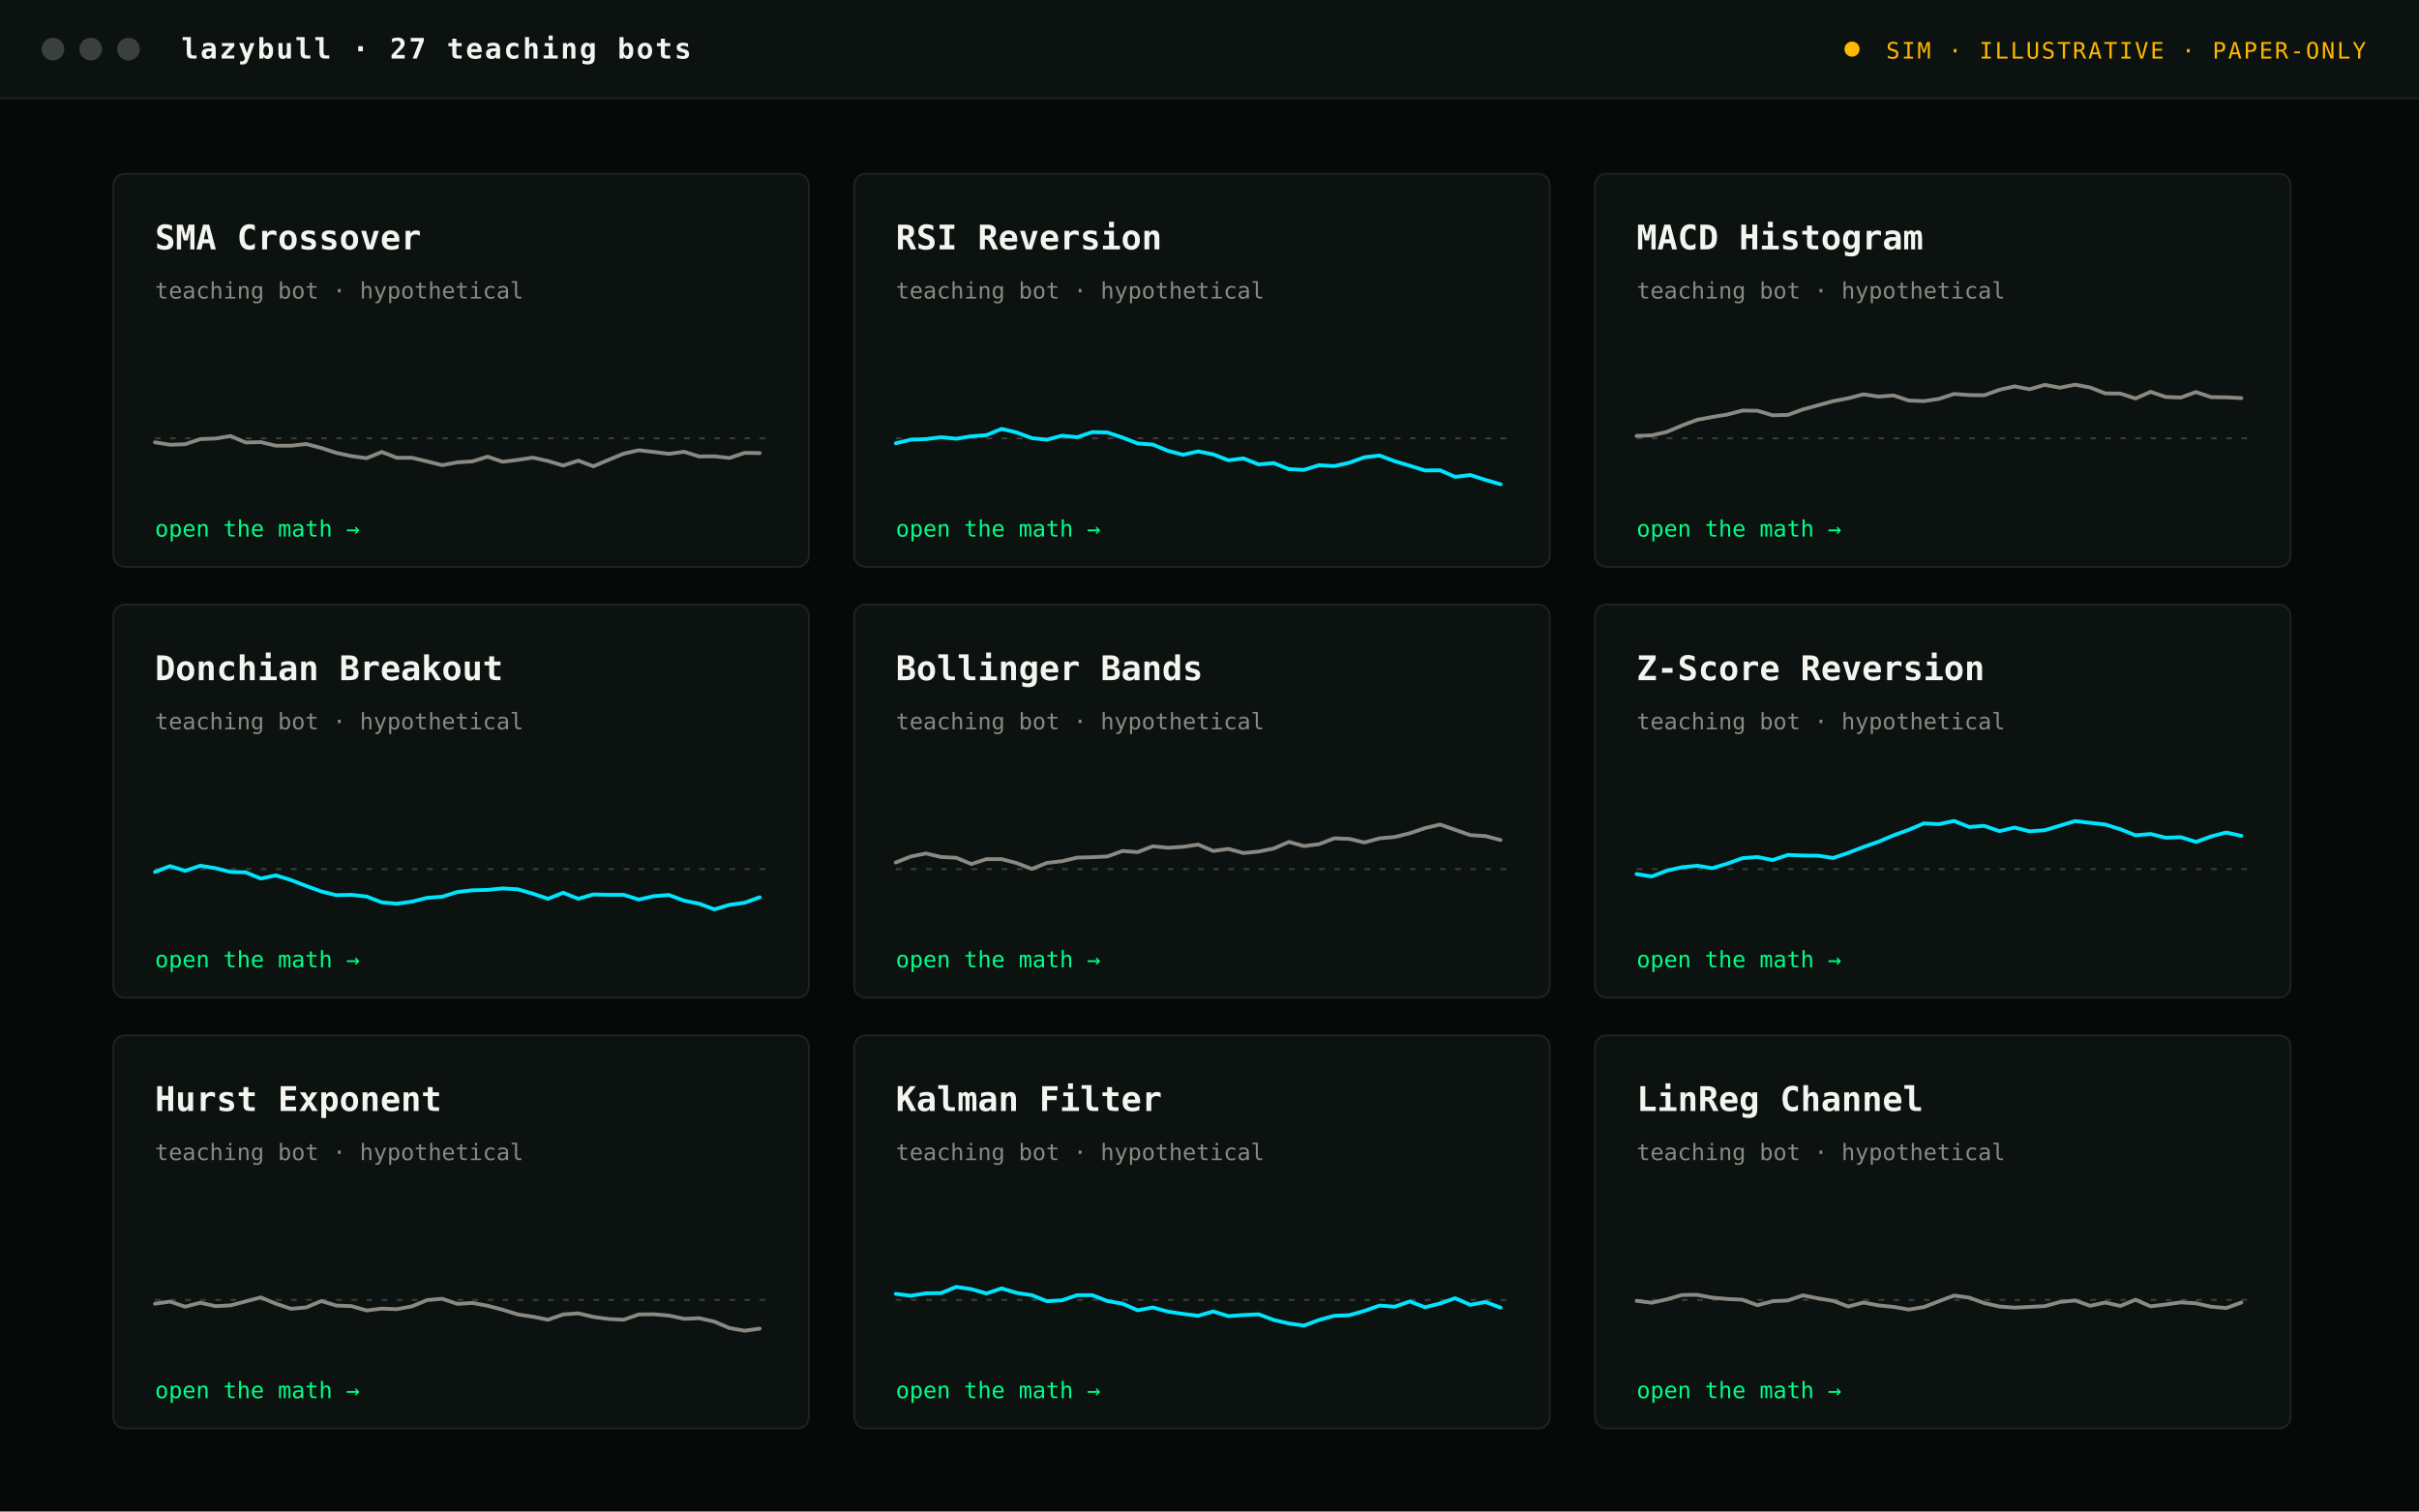
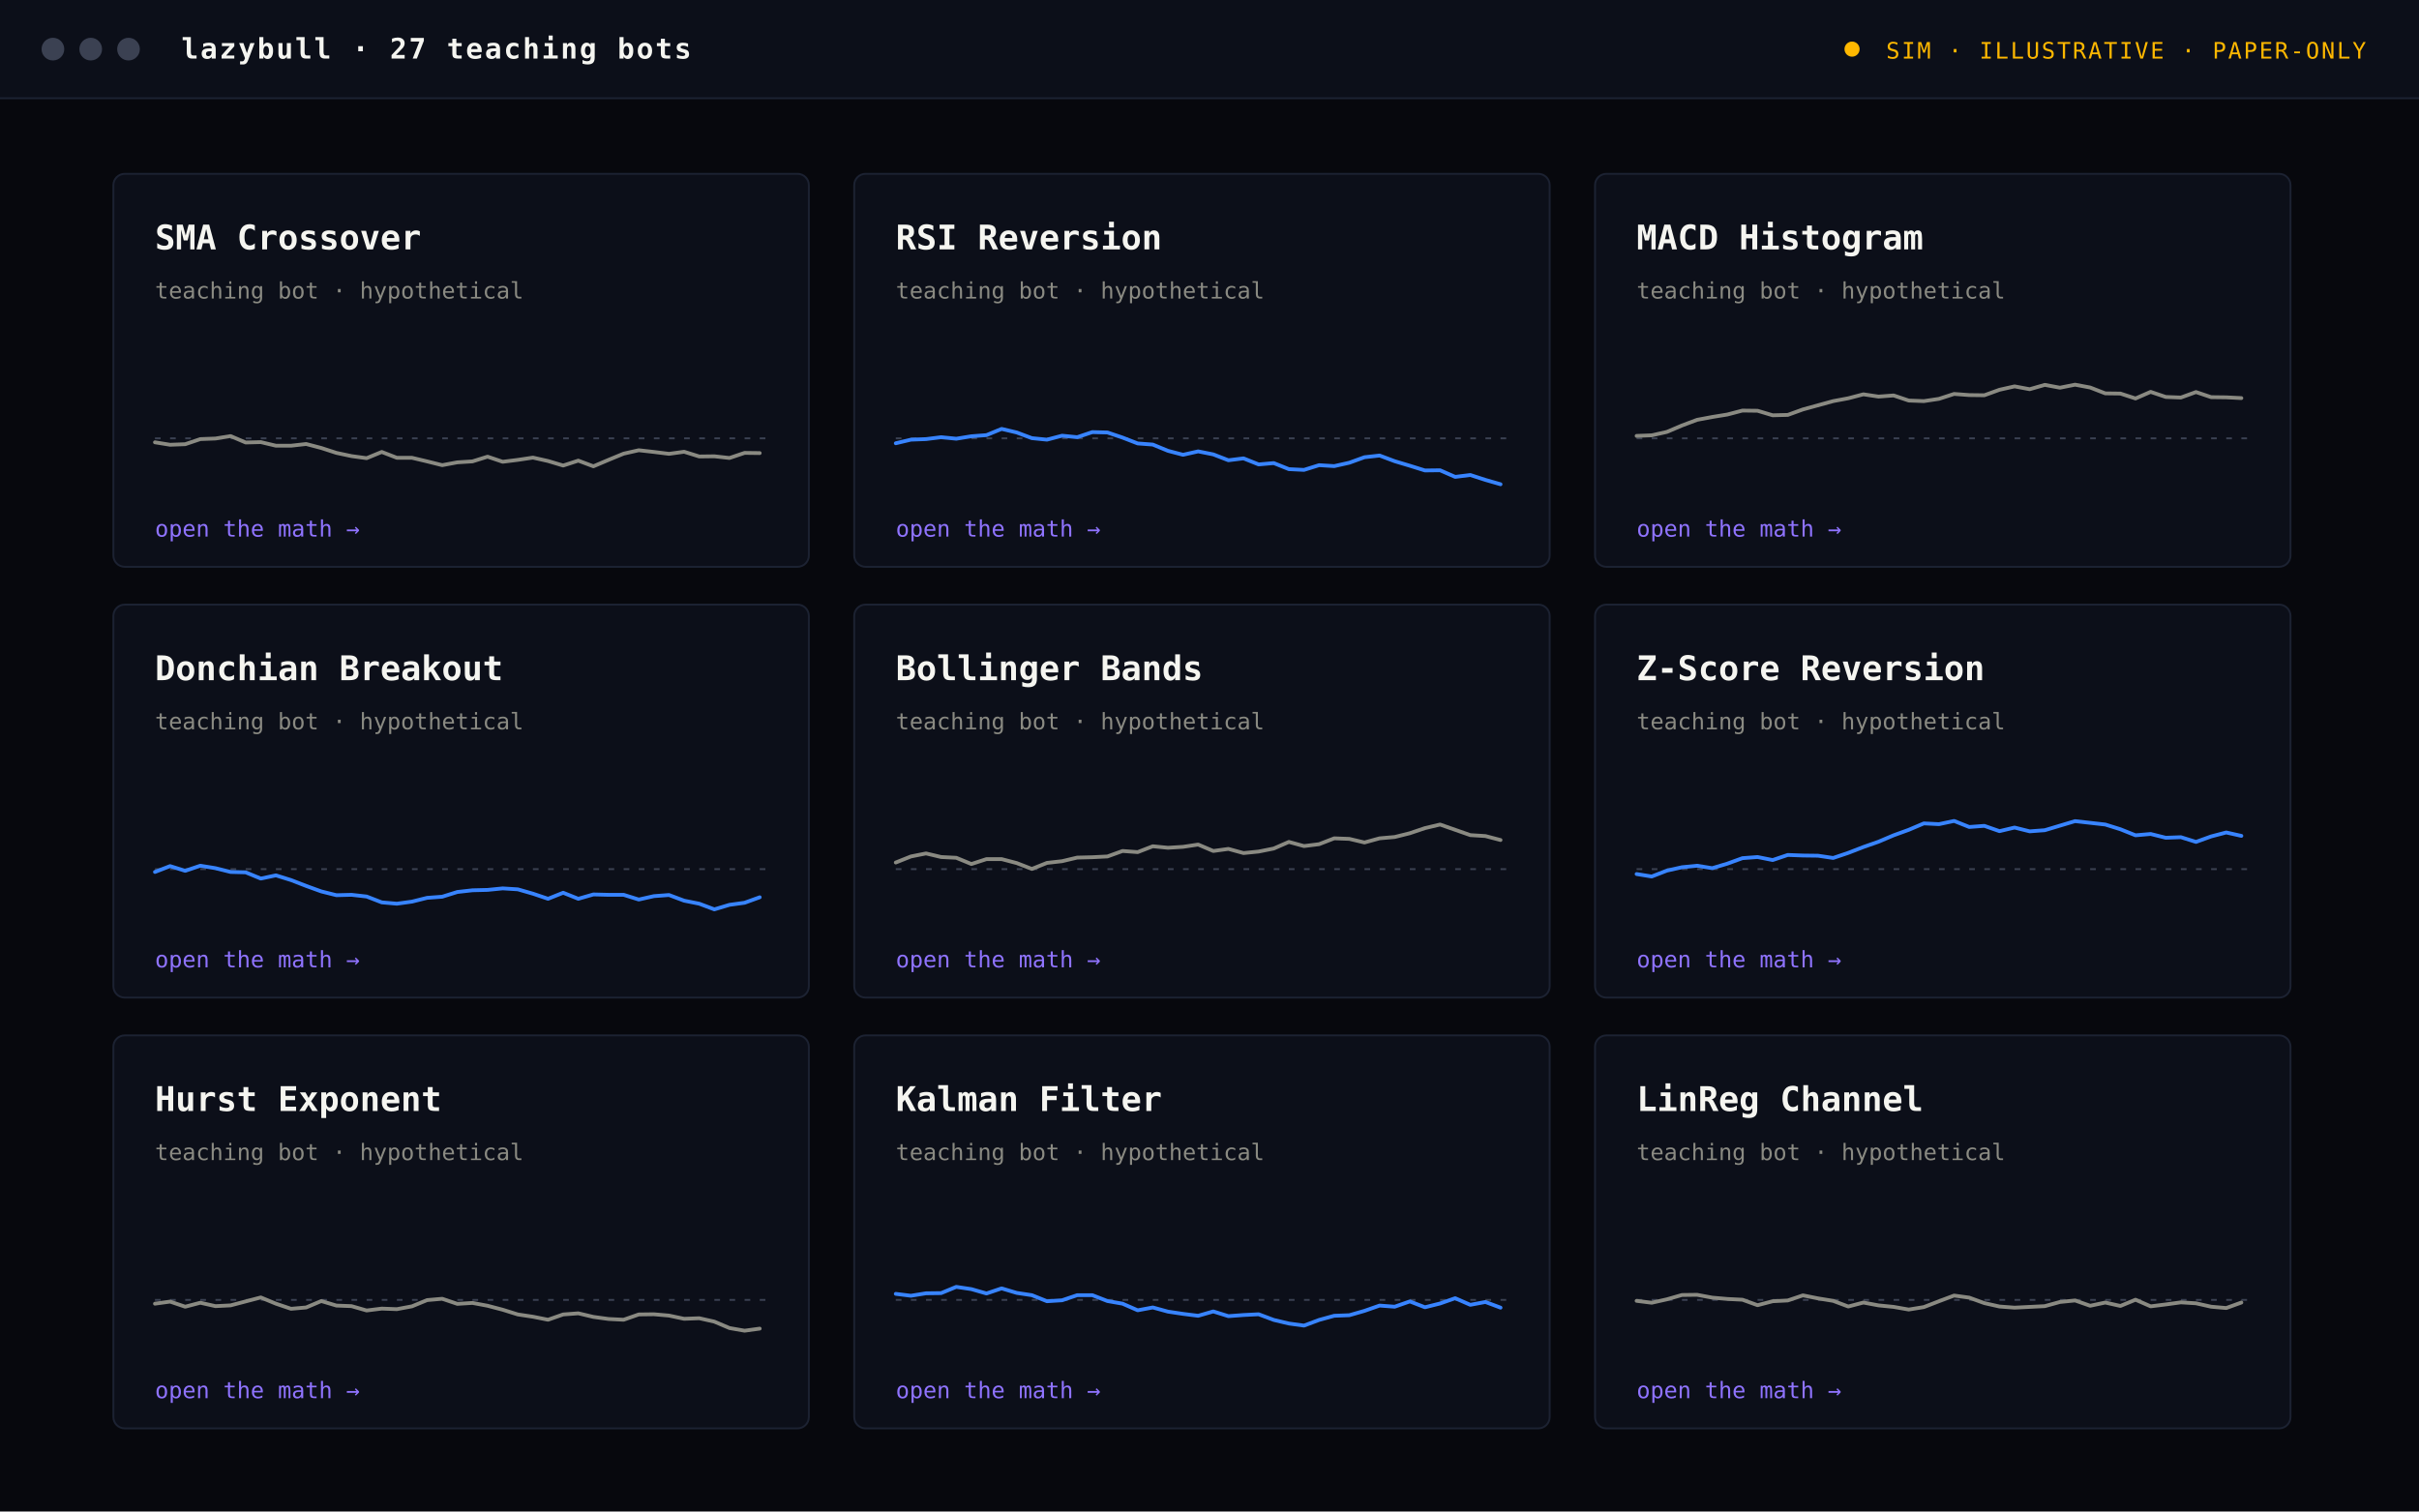
<svg xmlns="http://www.w3.org/2000/svg" width="1280" height="800" viewBox="0 0 1280 800">
-   <rect width="1280" height="800" fill="#070908" />
-   <rect x="0" y="0" width="1280" height="52" fill="#0c1210" />
-   <line x1="0.0" y1="52.0" x2="1280.0" y2="52.0" stroke="#1d2420" stroke-width="1" />
-   <circle cx="28" cy="26" r="6" fill="#3a403c" />
-   <circle cx="48" cy="26" r="6" fill="#3a403c" />
-   <circle cx="68" cy="26" r="6" fill="#3a403c" />
+   <rect width="1280" height="800" fill="#07080d" />
+   <rect x="0" y="0" width="1280" height="52" fill="#0c0f19" />
+   <line x1="0.0" y1="52.0" x2="1280.0" y2="52.0" stroke="#1c2232" stroke-width="1" />
+   <circle cx="28" cy="26" r="6" fill="#3b4152" />
+   <circle cx="48" cy="26" r="6" fill="#3b4152" />
+   <circle cx="68" cy="26" r="6" fill="#3b4152" />
  <text x="96.0" y="31.0" font-family="JetBrains Mono, ui-monospace, Menlo, monospace" font-size="15" font-weight="600" fill="#f5f5f0" text-anchor="start" letter-spacing="1">lazybull · 27 teaching bots</text>
  <circle cx="980" cy="26" r="4" fill="#ffb800" />
  <text x="1252.0" y="31.0" font-family="JetBrains Mono, ui-monospace, Menlo, monospace" font-size="12" font-weight="500" fill="#ffb800" text-anchor="end" letter-spacing="1">SIM · ILLUSTRATIVE · PAPER-ONLY</text>
-   <rect x="60.0" y="92.0" width="368.0" height="208.0" rx="6" fill="#0c1210" stroke="#1d2420" stroke-width="1" />
+   <rect x="60.0" y="92.0" width="368.0" height="208.0" rx="6" fill="#0c0f19" stroke="#1c2232" stroke-width="1" />
  <text x="82.0" y="132.0" font-family="JetBrains Mono, ui-monospace, Menlo, monospace" font-size="18" font-weight="600" fill="#f5f5f0" text-anchor="start" letter-spacing="0">SMA Crossover</text>
  <text x="82.0" y="158.0" font-family="JetBrains Mono, ui-monospace, Menlo, monospace" font-size="12" font-weight="500" fill="#8a8a82" text-anchor="start" letter-spacing="0">teaching bot · hypothetical</text>
-   <line x1="82.0" y1="232.0" x2="406.0" y2="232.0" stroke="#3a403c" stroke-width="1" stroke-dasharray="3 5" />
+   <line x1="82.0" y1="232.0" x2="406.0" y2="232.0" stroke="#3b4152" stroke-width="1" stroke-dasharray="3 5" />
  <polyline points="82.0,234.1 90.0,235.4 98.0,235.1 106.0,232.4 114.0,232.1 122.0,230.8 130.0,234.2 138.0,234.0 146.0,235.9 154.0,235.9 162.0,235.0 170.0,237.1 178.0,239.7 186.0,241.4 194.0,242.5 202.0,239.2 210.0,242.3 218.0,242.3 226.0,244.2 234.0,246.2 242.0,244.7 250.0,244.2 258.0,241.7 266.0,244.4 274.0,243.4 282.0,242.2 290.0,244.0 298.0,246.4 306.0,243.8 314.0,246.8 322.0,243.4 330.0,240.1 338.0,238.3 346.0,239.2 354.0,240.2 362.0,239.1 370.0,241.6 378.0,241.5 386.0,242.4 394.0,239.7 402.0,239.8" fill="none" stroke="#8a8a82" stroke-width="2" stroke-linejoin="round" stroke-linecap="round" />
-   <text x="82.0" y="284.0" font-family="JetBrains Mono, ui-monospace, Menlo, monospace" font-size="12" font-weight="500" fill="#00ff87" text-anchor="start" letter-spacing="0">open the math →</text>
-   <rect x="452.0" y="92.0" width="368.0" height="208.0" rx="6" fill="#0c1210" stroke="#1d2420" stroke-width="1" />
+   <text x="82.0" y="284.0" font-family="JetBrains Mono, ui-monospace, Menlo, monospace" font-size="12" font-weight="500" fill="#8f73ff" text-anchor="start" letter-spacing="0">open the math →</text>
+   <rect x="452.0" y="92.0" width="368.0" height="208.0" rx="6" fill="#0c0f19" stroke="#1c2232" stroke-width="1" />
  <text x="474.0" y="132.0" font-family="JetBrains Mono, ui-monospace, Menlo, monospace" font-size="18" font-weight="600" fill="#f5f5f0" text-anchor="start" letter-spacing="0">RSI Reversion</text>
  <text x="474.0" y="158.0" font-family="JetBrains Mono, ui-monospace, Menlo, monospace" font-size="12" font-weight="500" fill="#8a8a82" text-anchor="start" letter-spacing="0">teaching bot · hypothetical</text>
-   <line x1="474.0" y1="232.0" x2="798.0" y2="232.0" stroke="#3a403c" stroke-width="1" stroke-dasharray="3 5" />
-   <polyline points="474.0,234.6 482.0,232.7 490.0,232.4 498.0,231.4 506.0,232.2 514.0,230.9 522.0,230.3 530.0,227.0 538.0,228.9 546.0,231.9 554.0,232.7 562.0,230.6 570.0,231.4 578.0,228.7 586.0,228.9 594.0,231.6 602.0,234.7 610.0,235.3 618.0,238.6 626.0,240.7 634.0,238.9 642.0,240.5 650.0,243.6 658.0,242.6 666.0,245.8 674.0,245.1 682.0,248.3 690.0,248.7 698.0,246.2 706.0,246.7 714.0,244.9 722.0,242.0 730.0,241.1 738.0,244.1 746.0,246.5 754.0,249.0 762.0,248.9 770.0,252.4 778.0,251.4 786.0,254.0 794.0,256.3" fill="none" stroke="#00e5ff" stroke-width="2" stroke-linejoin="round" stroke-linecap="round" />
-   <text x="474.0" y="284.0" font-family="JetBrains Mono, ui-monospace, Menlo, monospace" font-size="12" font-weight="500" fill="#00ff87" text-anchor="start" letter-spacing="0">open the math →</text>
-   <rect x="844.0" y="92.0" width="368.0" height="208.0" rx="6" fill="#0c1210" stroke="#1d2420" stroke-width="1" />
+   <line x1="474.0" y1="232.0" x2="798.0" y2="232.0" stroke="#3b4152" stroke-width="1" stroke-dasharray="3 5" />
+   <polyline points="474.0,234.6 482.0,232.7 490.0,232.4 498.0,231.4 506.0,232.2 514.0,230.9 522.0,230.3 530.0,227.0 538.0,228.9 546.0,231.9 554.0,232.7 562.0,230.6 570.0,231.4 578.0,228.7 586.0,228.9 594.0,231.6 602.0,234.7 610.0,235.3 618.0,238.6 626.0,240.7 634.0,238.9 642.0,240.5 650.0,243.6 658.0,242.6 666.0,245.8 674.0,245.1 682.0,248.3 690.0,248.7 698.0,246.2 706.0,246.7 714.0,244.9 722.0,242.0 730.0,241.1 738.0,244.1 746.0,246.5 754.0,249.0 762.0,248.9 770.0,252.4 778.0,251.4 786.0,254.0 794.0,256.3" fill="none" stroke="#3884ff" stroke-width="2" stroke-linejoin="round" stroke-linecap="round" />
+   <text x="474.0" y="284.0" font-family="JetBrains Mono, ui-monospace, Menlo, monospace" font-size="12" font-weight="500" fill="#8f73ff" text-anchor="start" letter-spacing="0">open the math →</text>
+   <rect x="844.0" y="92.0" width="368.0" height="208.0" rx="6" fill="#0c0f19" stroke="#1c2232" stroke-width="1" />
  <text x="866.0" y="132.0" font-family="JetBrains Mono, ui-monospace, Menlo, monospace" font-size="18" font-weight="600" fill="#f5f5f0" text-anchor="start" letter-spacing="0">MACD Histogram</text>
  <text x="866.0" y="158.0" font-family="JetBrains Mono, ui-monospace, Menlo, monospace" font-size="12" font-weight="500" fill="#8a8a82" text-anchor="start" letter-spacing="0">teaching bot · hypothetical</text>
-   <line x1="866.0" y1="232.0" x2="1190.0" y2="232.0" stroke="#3a403c" stroke-width="1" stroke-dasharray="3 5" />
+   <line x1="866.0" y1="232.0" x2="1190.0" y2="232.0" stroke="#3b4152" stroke-width="1" stroke-dasharray="3 5" />
  <polyline points="866.0,230.7 874.0,230.4 882.0,228.6 890.0,225.2 898.0,222.2 906.0,220.7 914.0,219.4 922.0,217.3 930.0,217.4 938.0,219.8 946.0,219.6 954.0,216.7 962.0,214.5 970.0,212.3 978.0,210.8 986.0,208.7 994.0,209.9 1002.0,209.3 1010.0,212.0 1018.0,212.3 1026.0,211.1 1034.0,208.5 1042.0,209.1 1050.0,209.2 1058.0,206.3 1066.0,204.5 1074.0,206.0 1082.0,203.7 1090.0,205.2 1098.0,203.6 1106.0,205.1 1114.0,208.2 1122.0,208.3 1130.0,210.9 1138.0,207.4 1146.0,210.1 1154.0,210.4 1162.0,207.5 1170.0,210.2 1178.0,210.3 1186.0,210.7" fill="none" stroke="#8a8a82" stroke-width="2" stroke-linejoin="round" stroke-linecap="round" />
-   <text x="866.0" y="284.0" font-family="JetBrains Mono, ui-monospace, Menlo, monospace" font-size="12" font-weight="500" fill="#00ff87" text-anchor="start" letter-spacing="0">open the math →</text>
-   <rect x="60.0" y="320.0" width="368.0" height="208.0" rx="6" fill="#0c1210" stroke="#1d2420" stroke-width="1" />
+   <text x="866.0" y="284.0" font-family="JetBrains Mono, ui-monospace, Menlo, monospace" font-size="12" font-weight="500" fill="#8f73ff" text-anchor="start" letter-spacing="0">open the math →</text>
+   <rect x="60.0" y="320.0" width="368.0" height="208.0" rx="6" fill="#0c0f19" stroke="#1c2232" stroke-width="1" />
  <text x="82.0" y="360.0" font-family="JetBrains Mono, ui-monospace, Menlo, monospace" font-size="18" font-weight="600" fill="#f5f5f0" text-anchor="start" letter-spacing="0">Donchian Breakout</text>
  <text x="82.0" y="386.0" font-family="JetBrains Mono, ui-monospace, Menlo, monospace" font-size="12" font-weight="500" fill="#8a8a82" text-anchor="start" letter-spacing="0">teaching bot · hypothetical</text>
-   <line x1="82.0" y1="460.0" x2="406.0" y2="460.0" stroke="#3a403c" stroke-width="1" stroke-dasharray="3 5" />
-   <polyline points="82.0,461.5 90.0,458.4 98.0,460.9 106.0,458.2 114.0,459.5 122.0,461.5 130.0,461.7 138.0,465.0 146.0,463.3 154.0,465.8 162.0,468.9 170.0,471.8 178.0,473.8 186.0,473.6 194.0,474.5 202.0,477.6 210.0,478.3 218.0,477.2 226.0,475.2 234.0,474.6 242.0,472.1 250.0,471.2 258.0,471.0 266.0,470.2 274.0,470.7 282.0,473.0 290.0,475.7 298.0,472.5 306.0,475.7 314.0,473.4 322.0,473.6 330.0,473.6 338.0,476.1 346.0,474.3 354.0,473.7 362.0,476.7 370.0,478.3 378.0,481.3 386.0,478.9 394.0,477.8 402.0,474.9" fill="none" stroke="#00e5ff" stroke-width="2" stroke-linejoin="round" stroke-linecap="round" />
-   <text x="82.0" y="512.0" font-family="JetBrains Mono, ui-monospace, Menlo, monospace" font-size="12" font-weight="500" fill="#00ff87" text-anchor="start" letter-spacing="0">open the math →</text>
-   <rect x="452.0" y="320.0" width="368.0" height="208.0" rx="6" fill="#0c1210" stroke="#1d2420" stroke-width="1" />
+   <line x1="82.0" y1="460.0" x2="406.0" y2="460.0" stroke="#3b4152" stroke-width="1" stroke-dasharray="3 5" />
+   <polyline points="82.0,461.5 90.0,458.4 98.0,460.9 106.0,458.2 114.0,459.5 122.0,461.5 130.0,461.7 138.0,465.0 146.0,463.3 154.0,465.8 162.0,468.9 170.0,471.8 178.0,473.8 186.0,473.6 194.0,474.5 202.0,477.6 210.0,478.3 218.0,477.2 226.0,475.2 234.0,474.6 242.0,472.1 250.0,471.2 258.0,471.0 266.0,470.2 274.0,470.7 282.0,473.0 290.0,475.7 298.0,472.5 306.0,475.7 314.0,473.4 322.0,473.6 330.0,473.6 338.0,476.1 346.0,474.3 354.0,473.7 362.0,476.7 370.0,478.3 378.0,481.3 386.0,478.9 394.0,477.8 402.0,474.9" fill="none" stroke="#3884ff" stroke-width="2" stroke-linejoin="round" stroke-linecap="round" />
+   <text x="82.0" y="512.0" font-family="JetBrains Mono, ui-monospace, Menlo, monospace" font-size="12" font-weight="500" fill="#8f73ff" text-anchor="start" letter-spacing="0">open the math →</text>
+   <rect x="452.0" y="320.0" width="368.0" height="208.0" rx="6" fill="#0c0f19" stroke="#1c2232" stroke-width="1" />
  <text x="474.0" y="360.0" font-family="JetBrains Mono, ui-monospace, Menlo, monospace" font-size="18" font-weight="600" fill="#f5f5f0" text-anchor="start" letter-spacing="0">Bollinger Bands</text>
  <text x="474.0" y="386.0" font-family="JetBrains Mono, ui-monospace, Menlo, monospace" font-size="12" font-weight="500" fill="#8a8a82" text-anchor="start" letter-spacing="0">teaching bot · hypothetical</text>
-   <line x1="474.0" y1="460.0" x2="798.0" y2="460.0" stroke="#3a403c" stroke-width="1" stroke-dasharray="3 5" />
+   <line x1="474.0" y1="460.0" x2="798.0" y2="460.0" stroke="#3b4152" stroke-width="1" stroke-dasharray="3 5" />
  <polyline points="474.0,456.5 482.0,453.3 490.0,451.7 498.0,453.6 506.0,454.0 514.0,457.3 522.0,454.7 530.0,454.7 538.0,456.8 546.0,459.9 554.0,456.7 562.0,455.8 570.0,453.9 578.0,453.7 586.0,453.3 594.0,450.4 602.0,451.0 610.0,447.9 618.0,448.7 626.0,448.2 634.0,447.0 642.0,450.4 650.0,449.3 658.0,451.5 666.0,450.7 674.0,449.1 682.0,445.6 690.0,447.8 698.0,446.8 706.0,443.7 714.0,444.0 722.0,445.9 730.0,443.7 738.0,443.0 746.0,441.0 754.0,438.3 762.0,436.4 770.0,439.2 778.0,442.0 786.0,442.5 794.0,444.6" fill="none" stroke="#8a8a82" stroke-width="2" stroke-linejoin="round" stroke-linecap="round" />
-   <text x="474.0" y="512.0" font-family="JetBrains Mono, ui-monospace, Menlo, monospace" font-size="12" font-weight="500" fill="#00ff87" text-anchor="start" letter-spacing="0">open the math →</text>
-   <rect x="844.0" y="320.0" width="368.0" height="208.0" rx="6" fill="#0c1210" stroke="#1d2420" stroke-width="1" />
+   <text x="474.0" y="512.0" font-family="JetBrains Mono, ui-monospace, Menlo, monospace" font-size="12" font-weight="500" fill="#8f73ff" text-anchor="start" letter-spacing="0">open the math →</text>
+   <rect x="844.0" y="320.0" width="368.0" height="208.0" rx="6" fill="#0c0f19" stroke="#1c2232" stroke-width="1" />
  <text x="866.0" y="360.0" font-family="JetBrains Mono, ui-monospace, Menlo, monospace" font-size="18" font-weight="600" fill="#f5f5f0" text-anchor="start" letter-spacing="0">Z-Score Reversion</text>
  <text x="866.0" y="386.0" font-family="JetBrains Mono, ui-monospace, Menlo, monospace" font-size="12" font-weight="500" fill="#8a8a82" text-anchor="start" letter-spacing="0">teaching bot · hypothetical</text>
-   <line x1="866.0" y1="460.0" x2="1190.0" y2="460.0" stroke="#3a403c" stroke-width="1" stroke-dasharray="3 5" />
-   <polyline points="866.0,462.6 874.0,463.9 882.0,460.8 890.0,459.0 898.0,458.2 906.0,459.5 914.0,457.1 922.0,454.2 930.0,453.6 938.0,455.2 946.0,452.5 954.0,452.8 962.0,452.9 970.0,454.1 978.0,451.4 986.0,448.3 994.0,445.5 1002.0,442.1 1010.0,439.2 1018.0,435.8 1026.0,436.2 1034.0,434.5 1042.0,437.7 1050.0,437.1 1058.0,439.9 1066.0,438.0 1074.0,440.0 1082.0,439.4 1090.0,437.0 1098.0,434.6 1106.0,435.5 1114.0,436.4 1122.0,438.9 1130.0,442.1 1138.0,441.4 1146.0,443.4 1154.0,443.1 1162.0,445.6 1170.0,442.7 1178.0,440.6 1186.0,442.4" fill="none" stroke="#00e5ff" stroke-width="2" stroke-linejoin="round" stroke-linecap="round" />
-   <text x="866.0" y="512.0" font-family="JetBrains Mono, ui-monospace, Menlo, monospace" font-size="12" font-weight="500" fill="#00ff87" text-anchor="start" letter-spacing="0">open the math →</text>
-   <rect x="60.0" y="548.0" width="368.0" height="208.0" rx="6" fill="#0c1210" stroke="#1d2420" stroke-width="1" />
+   <line x1="866.0" y1="460.0" x2="1190.0" y2="460.0" stroke="#3b4152" stroke-width="1" stroke-dasharray="3 5" />
+   <polyline points="866.0,462.6 874.0,463.9 882.0,460.8 890.0,459.0 898.0,458.2 906.0,459.5 914.0,457.1 922.0,454.2 930.0,453.6 938.0,455.2 946.0,452.5 954.0,452.8 962.0,452.9 970.0,454.1 978.0,451.4 986.0,448.3 994.0,445.5 1002.0,442.1 1010.0,439.2 1018.0,435.8 1026.0,436.2 1034.0,434.5 1042.0,437.7 1050.0,437.1 1058.0,439.9 1066.0,438.0 1074.0,440.0 1082.0,439.4 1090.0,437.0 1098.0,434.6 1106.0,435.5 1114.0,436.4 1122.0,438.9 1130.0,442.1 1138.0,441.4 1146.0,443.4 1154.0,443.1 1162.0,445.6 1170.0,442.7 1178.0,440.6 1186.0,442.4" fill="none" stroke="#3884ff" stroke-width="2" stroke-linejoin="round" stroke-linecap="round" />
+   <text x="866.0" y="512.0" font-family="JetBrains Mono, ui-monospace, Menlo, monospace" font-size="12" font-weight="500" fill="#8f73ff" text-anchor="start" letter-spacing="0">open the math →</text>
+   <rect x="60.0" y="548.0" width="368.0" height="208.0" rx="6" fill="#0c0f19" stroke="#1c2232" stroke-width="1" />
  <text x="82.0" y="588.0" font-family="JetBrains Mono, ui-monospace, Menlo, monospace" font-size="18" font-weight="600" fill="#f5f5f0" text-anchor="start" letter-spacing="0">Hurst Exponent</text>
  <text x="82.0" y="614.0" font-family="JetBrains Mono, ui-monospace, Menlo, monospace" font-size="12" font-weight="500" fill="#8a8a82" text-anchor="start" letter-spacing="0">teaching bot · hypothetical</text>
-   <line x1="82.0" y1="688.0" x2="406.0" y2="688.0" stroke="#3a403c" stroke-width="1" stroke-dasharray="3 5" />
+   <line x1="82.0" y1="688.0" x2="406.0" y2="688.0" stroke="#3b4152" stroke-width="1" stroke-dasharray="3 5" />
  <polyline points="82.0,690.0 90.0,688.9 98.0,691.6 106.0,689.5 114.0,691.3 122.0,690.9 130.0,688.8 138.0,686.7 146.0,690.0 154.0,692.7 162.0,692.0 170.0,688.6 178.0,691.0 186.0,691.3 194.0,693.6 202.0,692.6 210.0,692.9 218.0,691.4 226.0,688.1 234.0,687.4 242.0,690.1 250.0,689.6 258.0,691.1 266.0,693.2 274.0,695.7 282.0,696.9 290.0,698.5 298.0,695.7 306.0,695.1 314.0,697.0 322.0,698.1 330.0,698.5 338.0,695.7 346.0,695.6 354.0,696.3 362.0,698.0 370.0,697.7 378.0,699.5 386.0,702.9 394.0,704.3 402.0,703.2" fill="none" stroke="#8a8a82" stroke-width="2" stroke-linejoin="round" stroke-linecap="round" />
-   <text x="82.0" y="740.0" font-family="JetBrains Mono, ui-monospace, Menlo, monospace" font-size="12" font-weight="500" fill="#00ff87" text-anchor="start" letter-spacing="0">open the math →</text>
-   <rect x="452.0" y="548.0" width="368.0" height="208.0" rx="6" fill="#0c1210" stroke="#1d2420" stroke-width="1" />
+   <text x="82.0" y="740.0" font-family="JetBrains Mono, ui-monospace, Menlo, monospace" font-size="12" font-weight="500" fill="#8f73ff" text-anchor="start" letter-spacing="0">open the math →</text>
+   <rect x="452.0" y="548.0" width="368.0" height="208.0" rx="6" fill="#0c0f19" stroke="#1c2232" stroke-width="1" />
  <text x="474.0" y="588.0" font-family="JetBrains Mono, ui-monospace, Menlo, monospace" font-size="18" font-weight="600" fill="#f5f5f0" text-anchor="start" letter-spacing="0">Kalman Filter</text>
  <text x="474.0" y="614.0" font-family="JetBrains Mono, ui-monospace, Menlo, monospace" font-size="12" font-weight="500" fill="#8a8a82" text-anchor="start" letter-spacing="0">teaching bot · hypothetical</text>
-   <line x1="474.0" y1="688.0" x2="798.0" y2="688.0" stroke="#3a403c" stroke-width="1" stroke-dasharray="3 5" />
-   <polyline points="474.0,684.8 482.0,685.8 490.0,684.5 498.0,684.4 506.0,681.1 514.0,682.3 522.0,684.6 530.0,681.9 538.0,684.3 546.0,685.5 554.0,688.7 562.0,688.2 570.0,685.5 578.0,685.5 586.0,688.6 594.0,690.0 602.0,693.5 610.0,692.0 618.0,694.2 626.0,695.4 634.0,696.4 642.0,694.1 650.0,696.6 658.0,696.0 666.0,695.6 674.0,698.6 682.0,700.5 690.0,701.6 698.0,698.6 706.0,696.4 714.0,696.1 722.0,693.8 730.0,691.0 738.0,691.6 746.0,688.8 754.0,691.9 762.0,689.9 770.0,687.1 778.0,690.6 786.0,689.1 794.0,692.1" fill="none" stroke="#00e5ff" stroke-width="2" stroke-linejoin="round" stroke-linecap="round" />
-   <text x="474.0" y="740.0" font-family="JetBrains Mono, ui-monospace, Menlo, monospace" font-size="12" font-weight="500" fill="#00ff87" text-anchor="start" letter-spacing="0">open the math →</text>
-   <rect x="844.0" y="548.0" width="368.0" height="208.0" rx="6" fill="#0c1210" stroke="#1d2420" stroke-width="1" />
+   <line x1="474.0" y1="688.0" x2="798.0" y2="688.0" stroke="#3b4152" stroke-width="1" stroke-dasharray="3 5" />
+   <polyline points="474.0,684.8 482.0,685.8 490.0,684.5 498.0,684.4 506.0,681.1 514.0,682.3 522.0,684.6 530.0,681.9 538.0,684.3 546.0,685.5 554.0,688.7 562.0,688.2 570.0,685.5 578.0,685.5 586.0,688.6 594.0,690.0 602.0,693.5 610.0,692.0 618.0,694.2 626.0,695.4 634.0,696.4 642.0,694.1 650.0,696.6 658.0,696.0 666.0,695.6 674.0,698.6 682.0,700.5 690.0,701.6 698.0,698.6 706.0,696.4 714.0,696.1 722.0,693.8 730.0,691.0 738.0,691.6 746.0,688.8 754.0,691.9 762.0,689.9 770.0,687.1 778.0,690.6 786.0,689.1 794.0,692.1" fill="none" stroke="#3884ff" stroke-width="2" stroke-linejoin="round" stroke-linecap="round" />
+   <text x="474.0" y="740.0" font-family="JetBrains Mono, ui-monospace, Menlo, monospace" font-size="12" font-weight="500" fill="#8f73ff" text-anchor="start" letter-spacing="0">open the math →</text>
+   <rect x="844.0" y="548.0" width="368.0" height="208.0" rx="6" fill="#0c0f19" stroke="#1c2232" stroke-width="1" />
  <text x="866.0" y="588.0" font-family="JetBrains Mono, ui-monospace, Menlo, monospace" font-size="18" font-weight="600" fill="#f5f5f0" text-anchor="start" letter-spacing="0">LinReg Channel</text>
  <text x="866.0" y="614.0" font-family="JetBrains Mono, ui-monospace, Menlo, monospace" font-size="12" font-weight="500" fill="#8a8a82" text-anchor="start" letter-spacing="0">teaching bot · hypothetical</text>
-   <line x1="866.0" y1="688.0" x2="1190.0" y2="688.0" stroke="#3a403c" stroke-width="1" stroke-dasharray="3 5" />
+   <line x1="866.0" y1="688.0" x2="1190.0" y2="688.0" stroke="#3b4152" stroke-width="1" stroke-dasharray="3 5" />
  <polyline points="866.0,688.5 874.0,689.5 882.0,687.7 890.0,685.4 898.0,685.3 906.0,686.8 914.0,687.5 922.0,687.9 930.0,690.8 938.0,688.7 946.0,688.3 954.0,685.6 962.0,687.2 970.0,688.5 978.0,691.5 986.0,689.4 994.0,690.9 1002.0,691.7 1010.0,693.1 1018.0,691.8 1026.0,688.7 1034.0,685.7 1042.0,686.8 1050.0,689.7 1058.0,691.5 1066.0,692.1 1074.0,691.7 1082.0,691.3 1090.0,689.1 1098.0,688.3 1106.0,691.1 1114.0,689.4 1122.0,691.2 1130.0,687.9 1138.0,691.4 1146.0,690.4 1154.0,689.3 1162.0,689.8 1170.0,691.6 1178.0,692.3 1186.0,689.4" fill="none" stroke="#8a8a82" stroke-width="2" stroke-linejoin="round" stroke-linecap="round" />
-   <text x="866.0" y="740.0" font-family="JetBrains Mono, ui-monospace, Menlo, monospace" font-size="12" font-weight="500" fill="#00ff87" text-anchor="start" letter-spacing="0">open the math →</text>
+   <text x="866.0" y="740.0" font-family="JetBrains Mono, ui-monospace, Menlo, monospace" font-size="12" font-weight="500" fill="#8f73ff" text-anchor="start" letter-spacing="0">open the math →</text>
</svg>
